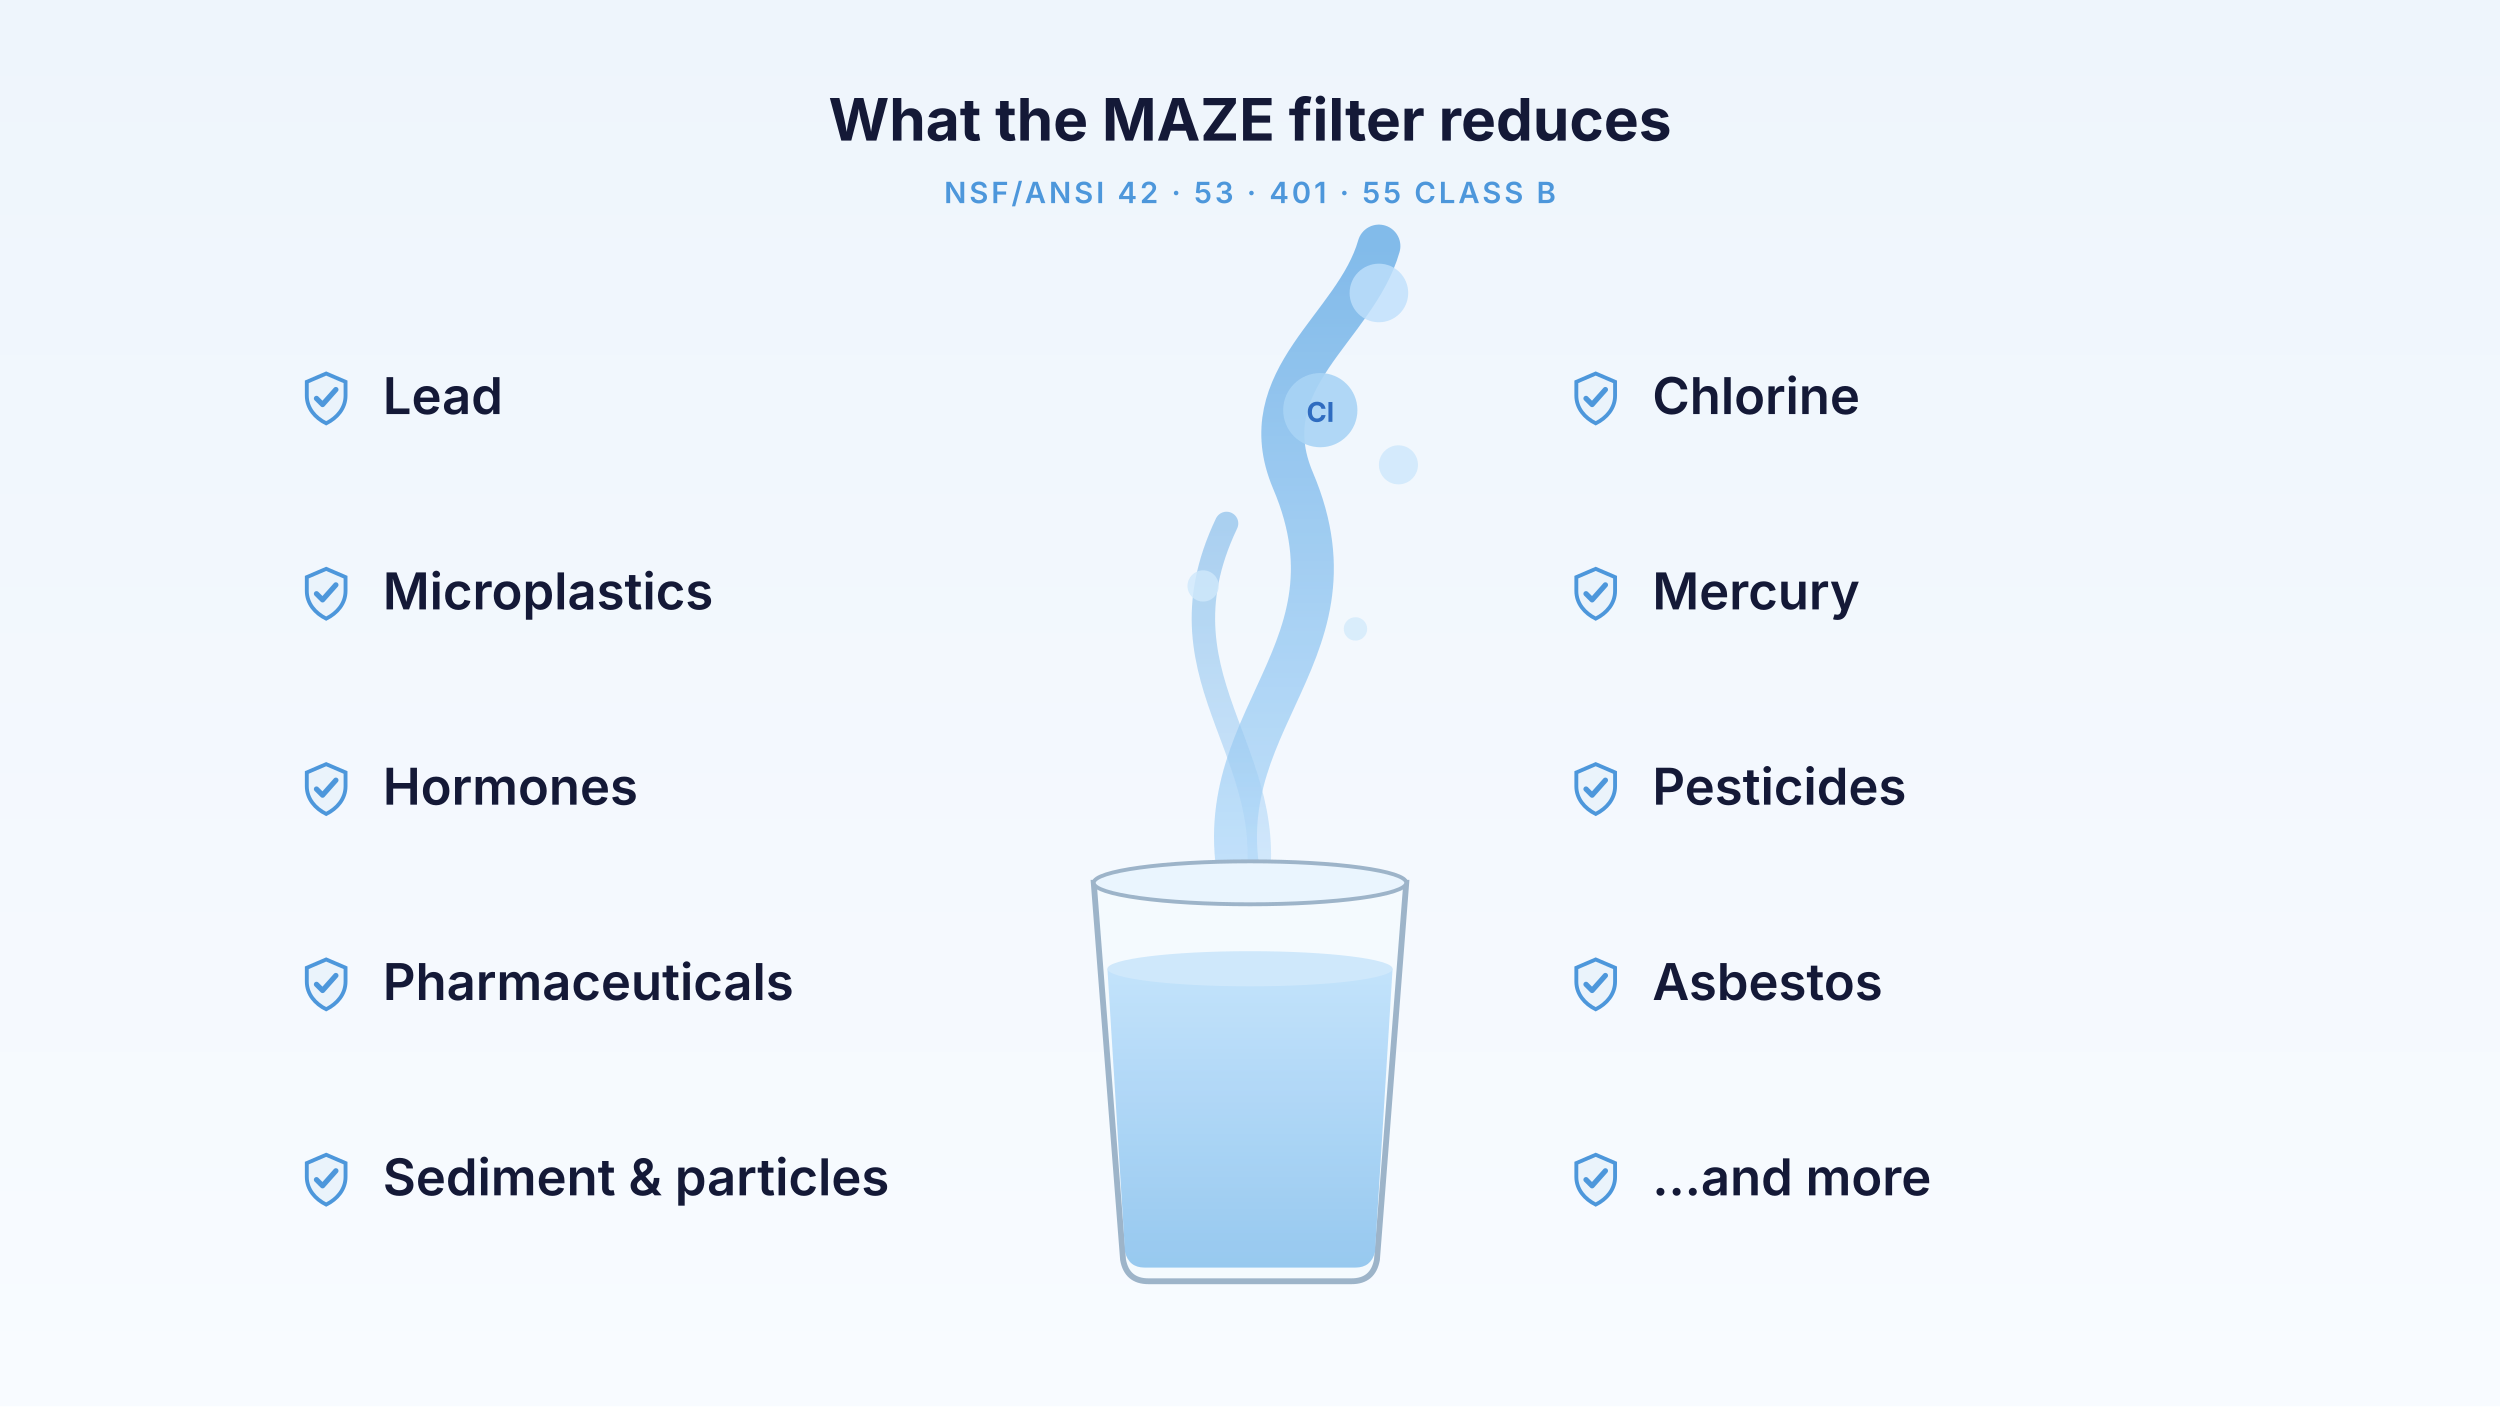
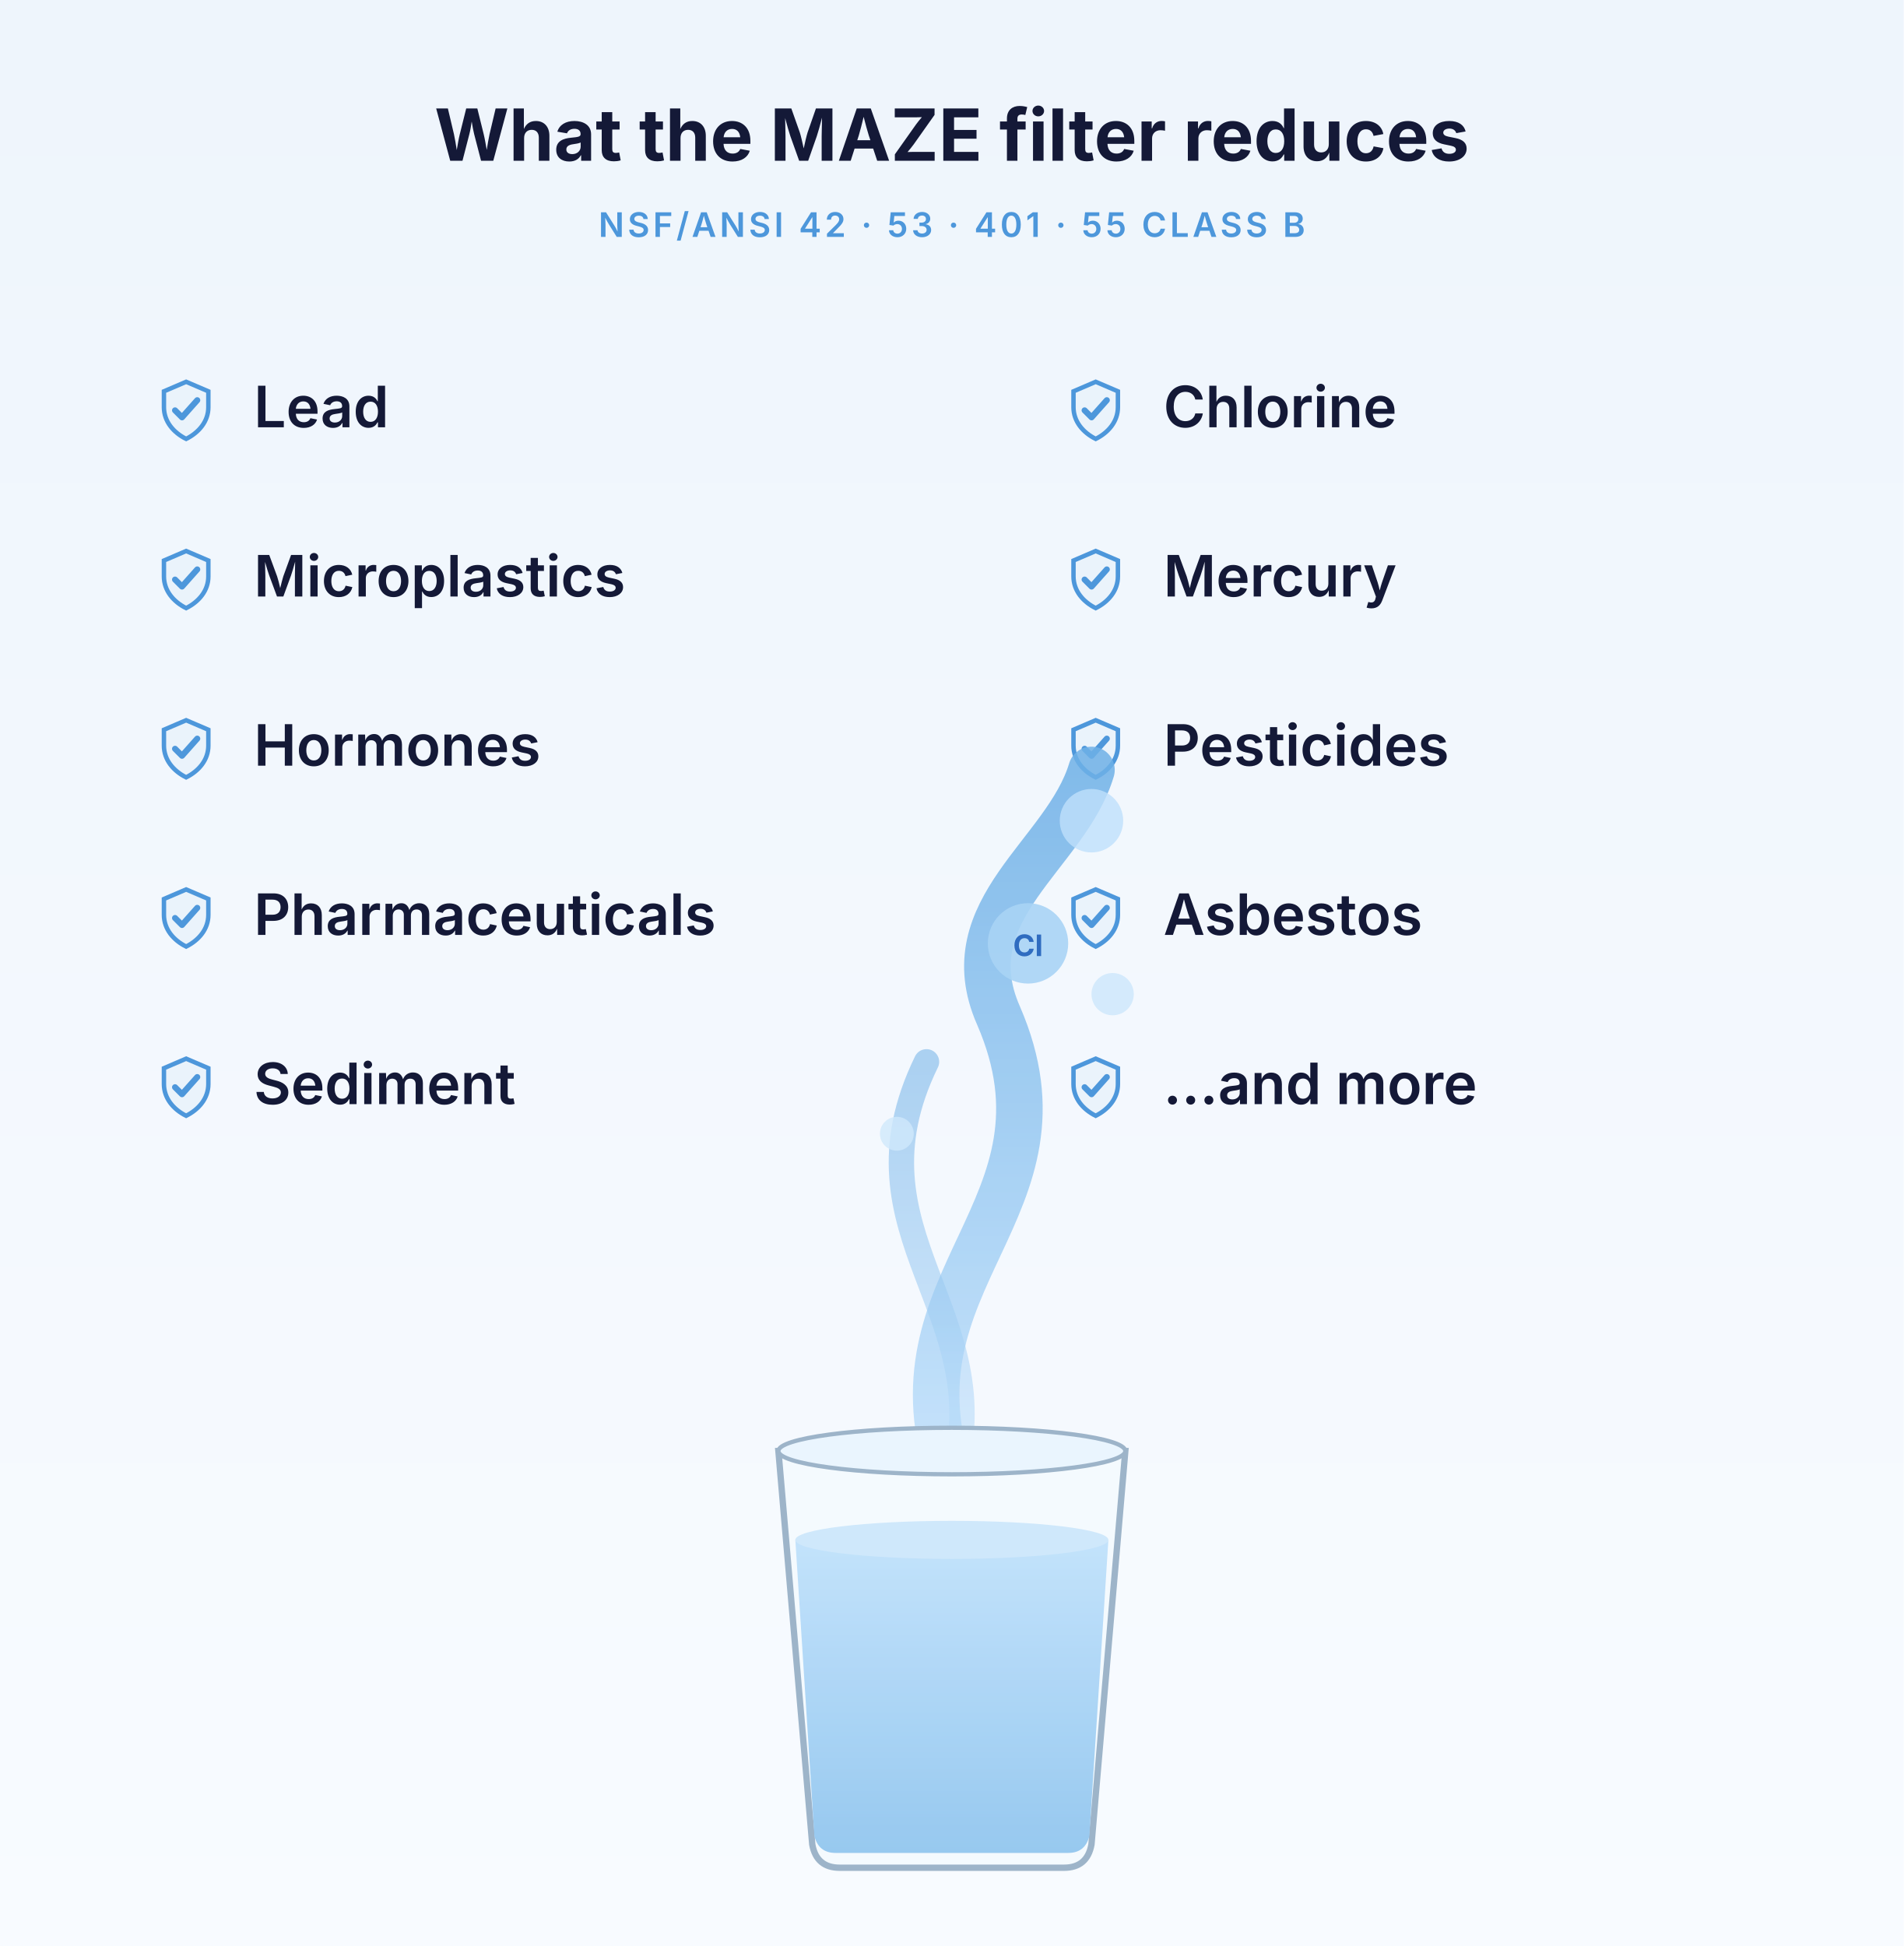
- <svg xmlns="http://www.w3.org/2000/svg" viewBox="0 0 1280 720" role="img" aria-label="Contaminants the Better Tap MAZE filter reduces from a glass of water: lead, chlorine, microplastics, mercury, hormones, pharmaceuticals, pesticides, asbestos, sediment and more">
+ <svg xmlns="http://www.w3.org/2000/svg" viewBox="0 0 900 920" role="img" aria-label="Contaminants the Better Tap MAZE filter reduces from a glass of water: lead, chlorine, microplastics, mercury, hormones, pharmaceuticals, pesticides, asbestos, sediment and more">
  <defs>
    <linearGradient id="bg" x1="0" y1="0" x2="0" y2="1">
      <stop offset="0" stop-color="#eef5fc" />
      <stop offset="1" stop-color="#f8fbff" />
    </linearGradient>
    <linearGradient id="water" x1="0" y1="0" x2="0" y2="1">
      <stop offset="0" stop-color="#bfe0fb" />
      <stop offset="1" stop-color="#8fc4ee" />
    </linearGradient>
    <linearGradient id="splash" x1="0" y1="1" x2="0" y2="0">
      <stop offset="0" stop-color="#bfe0fb" />
      <stop offset="1" stop-color="#6fb0e6" />
    </linearGradient>
    <symbol id="sh" viewBox="0 0 24 24">
      <path d="M12 3l7 3v5c0 4.5-3 8-7 10-4-2-7-5.5-7-10V6l7-3Z" fill="#EAF3FB" stroke="#4D97DB" stroke-width="1.4" />
      <path d="M8.5 12l2.2 2.2 4.8-5.4" fill="none" stroke="#4D97DB" stroke-width="1.9" stroke-linecap="round" stroke-linejoin="round" />
    </symbol>
  </defs>
-   <rect width="1280" height="720" fill="url(#bg)" />
-   <text x="640" y="72" text-anchor="middle" font-family="Inter,Arial,sans-serif" font-weight="700" font-size="30" fill="#141937">What the MAZE filter reduces</text>
-   <text x="640" y="104" text-anchor="middle" font-family="Inter,Arial,sans-serif" font-weight="600" font-size="15" letter-spacing="1.5" fill="#4D97DB">NSF/ANSI 42 · 53 · 401 · 55 CLASS B</text>
-   <path d="M640 470 C 606 372, 702 340, 662 246 C 640 194, 694 168, 706 126" fill="none" stroke="url(#splash)" stroke-width="22" stroke-linecap="round" opacity="0.85" />
-   <path d="M640 470 C 664 388, 588 352, 628 268" fill="none" stroke="url(#splash)" stroke-width="12" stroke-linecap="round" opacity="0.55" />
-   <circle cx="706" cy="150" r="15" fill="#bfe0fb" opacity="0.8" />
-   <circle cx="676" cy="210" r="19" fill="#a9d4f5" opacity="0.9" />
-   <text x="676" y="216" text-anchor="middle" font-family="Inter,Arial,sans-serif" font-size="14" font-weight="700" fill="#2f6cc0">Cl</text>
-   <circle cx="716" cy="238" r="10" fill="#cfe8fb" opacity="0.85" />
-   <circle cx="616" cy="300" r="8" fill="#cfe8fb" opacity="0.8" />
-   <circle cx="694" cy="322" r="6" fill="#cfe8fb" opacity="0.7" />
-   <path d="M560 452 L720 452 L705 645 Q703 656 692 656 L588 656 Q577 656 575 645 Z" fill="#f4fafe" stroke="#9db4c9" stroke-width="3" />
-   <path d="M567 496 L713 496 L704 641 Q702 649 694 649 L586 649 Q578 649 576 641 Z" fill="url(#water)" opacity="0.92" />
-   <ellipse cx="640" cy="452" rx="80" ry="11" fill="#eaf5fe" stroke="#9db4c9" stroke-width="2" />
-   <ellipse cx="640" cy="496" rx="73" ry="9" fill="#cfe8fb" />
-   <g font-family="Inter,Arial,sans-serif" font-size="26" font-weight="600" fill="#141937">
-     <use href="#sh" x="150" y="187" width="34" height="34" />
-     <text x="196" y="212">Lead</text>
-     <use href="#sh" x="150" y="287" width="34" height="34" />
-     <text x="196" y="312">Microplastics</text>
-     <use href="#sh" x="150" y="387" width="34" height="34" />
-     <text x="196" y="412">Hormones</text>
-     <use href="#sh" x="150" y="487" width="34" height="34" />
-     <text x="196" y="512">Pharmaceuticals</text>
-     <use href="#sh" x="150" y="587" width="34" height="34" />
-     <text x="196" y="612">Sediment &amp; particles</text>
+   <rect width="900" height="920" fill="url(#bg)" />
+   <text x="450" y="76" text-anchor="middle" font-family="Inter,Arial,sans-serif" font-weight="700" font-size="34" fill="#141937">What the MAZE filter reduces</text>
+   <text x="450" y="112" text-anchor="middle" font-family="Inter,Arial,sans-serif" font-weight="600" font-size="16" letter-spacing="1.6" fill="#4D97DB">NSF/ANSI 42 · 53 · 401 · 55 CLASS B</text>
+   <g font-family="Inter,Arial,sans-serif" font-size="27" font-weight="600" fill="#141937">
+     <use href="#sh" x="70" y="176" width="36" height="36" />
+     <text x="120" y="202">Lead</text>
+     <use href="#sh" x="70" y="256" width="36" height="36" />
+     <text x="120" y="282">Microplastics</text>
+     <use href="#sh" x="70" y="336" width="36" height="36" />
+     <text x="120" y="362">Hormones</text>
+     <use href="#sh" x="70" y="416" width="36" height="36" />
+     <text x="120" y="442">Pharmaceuticals</text>
+     <use href="#sh" x="70" y="496" width="36" height="36" />
+     <text x="120" y="522">Sediment</text>
  </g>
-   <g font-family="Inter,Arial,sans-serif" font-size="26" font-weight="600" fill="#141937">
-     <use href="#sh" x="800" y="187" width="34" height="34" />
-     <text x="846" y="212">Chlorine</text>
-     <use href="#sh" x="800" y="287" width="34" height="34" />
-     <text x="846" y="312">Mercury</text>
-     <use href="#sh" x="800" y="387" width="34" height="34" />
-     <text x="846" y="412">Pesticides</text>
-     <use href="#sh" x="800" y="487" width="34" height="34" />
-     <text x="846" y="512">Asbestos</text>
-     <use href="#sh" x="800" y="587" width="34" height="34" />
-     <text x="846" y="612">…and more</text>
+   <g font-family="Inter,Arial,sans-serif" font-size="27" font-weight="600" fill="#141937">
+     <use href="#sh" x="500" y="176" width="36" height="36" />
+     <text x="550" y="202">Chlorine</text>
+     <use href="#sh" x="500" y="256" width="36" height="36" />
+     <text x="550" y="282">Mercury</text>
+     <use href="#sh" x="500" y="336" width="36" height="36" />
+     <text x="550" y="362">Pesticides</text>
+     <use href="#sh" x="500" y="416" width="36" height="36" />
+     <text x="550" y="442">Asbestos</text>
+     <use href="#sh" x="500" y="496" width="36" height="36" />
+     <text x="550" y="522">…and more</text>
  </g>
+   <path d="M450 700 C 416 604, 512 572, 472 480 C 450 430, 504 404, 516 364" fill="none" stroke="url(#splash)" stroke-width="22" stroke-linecap="round" opacity="0.85" />
+   <path d="M450 700 C 474 620, 398 584, 438 502" fill="none" stroke="url(#splash)" stroke-width="12" stroke-linecap="round" opacity="0.55" />
+   <circle cx="516" cy="388" r="15" fill="#bfe0fb" opacity="0.8" />
+   <circle cx="486" cy="446" r="19" fill="#a9d4f5" opacity="0.9" />
+   <text x="486" y="452" text-anchor="middle" font-family="Inter,Arial,sans-serif" font-size="14" font-weight="700" fill="#2f6cc0">Cl</text>
+   <circle cx="526" cy="470" r="10" fill="#cfe8fb" opacity="0.85" />
+   <circle cx="424" cy="536" r="8" fill="#cfe8fb" opacity="0.8" />
+   <path d="M368 686 L532 686 L516 872 Q514 883 503 883 L397 883 Q386 883 384 872 Z" fill="#f4fafe" stroke="#9db4c9" stroke-width="3" />
+   <path d="M376 728 L524 728 L515 868 Q513 876 505 876 L395 876 Q387 876 385 868 Z" fill="url(#water)" opacity="0.92" />
+   <ellipse cx="450" cy="686" rx="82" ry="11" fill="#eaf5fe" stroke="#9db4c9" stroke-width="2" />
+   <ellipse cx="450" cy="728" rx="74" ry="9" fill="#cfe8fb" />
</svg>
